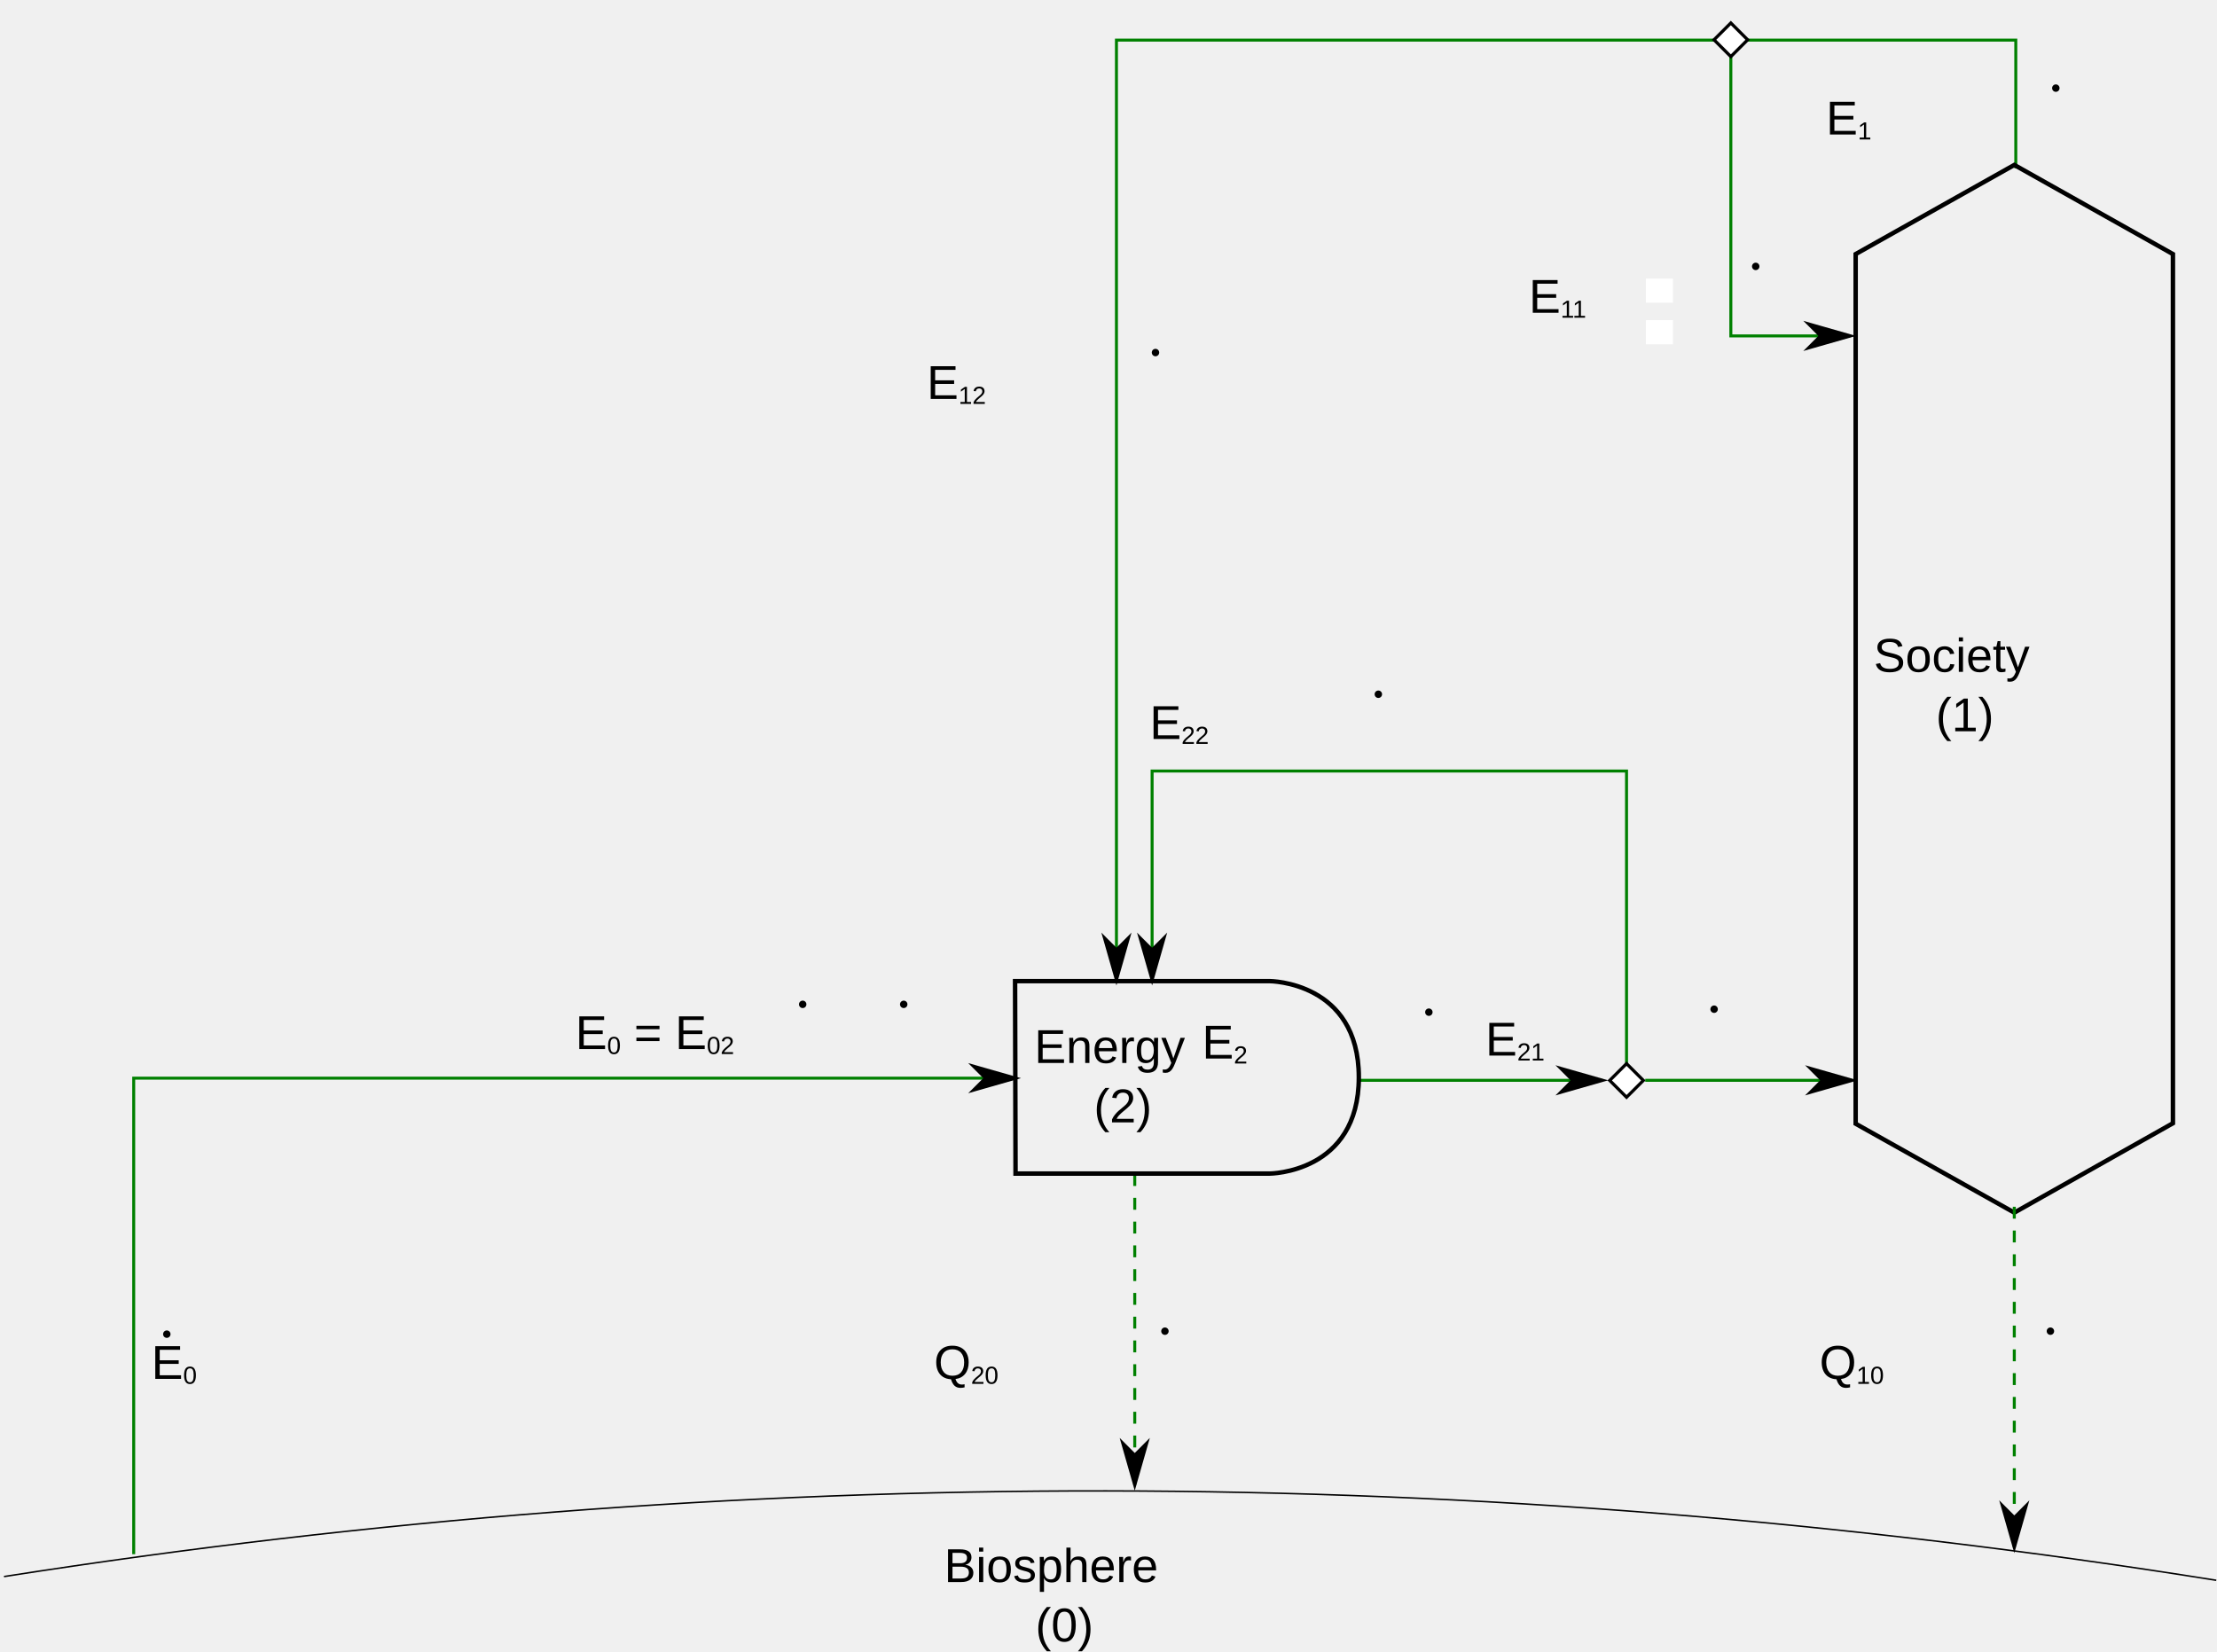
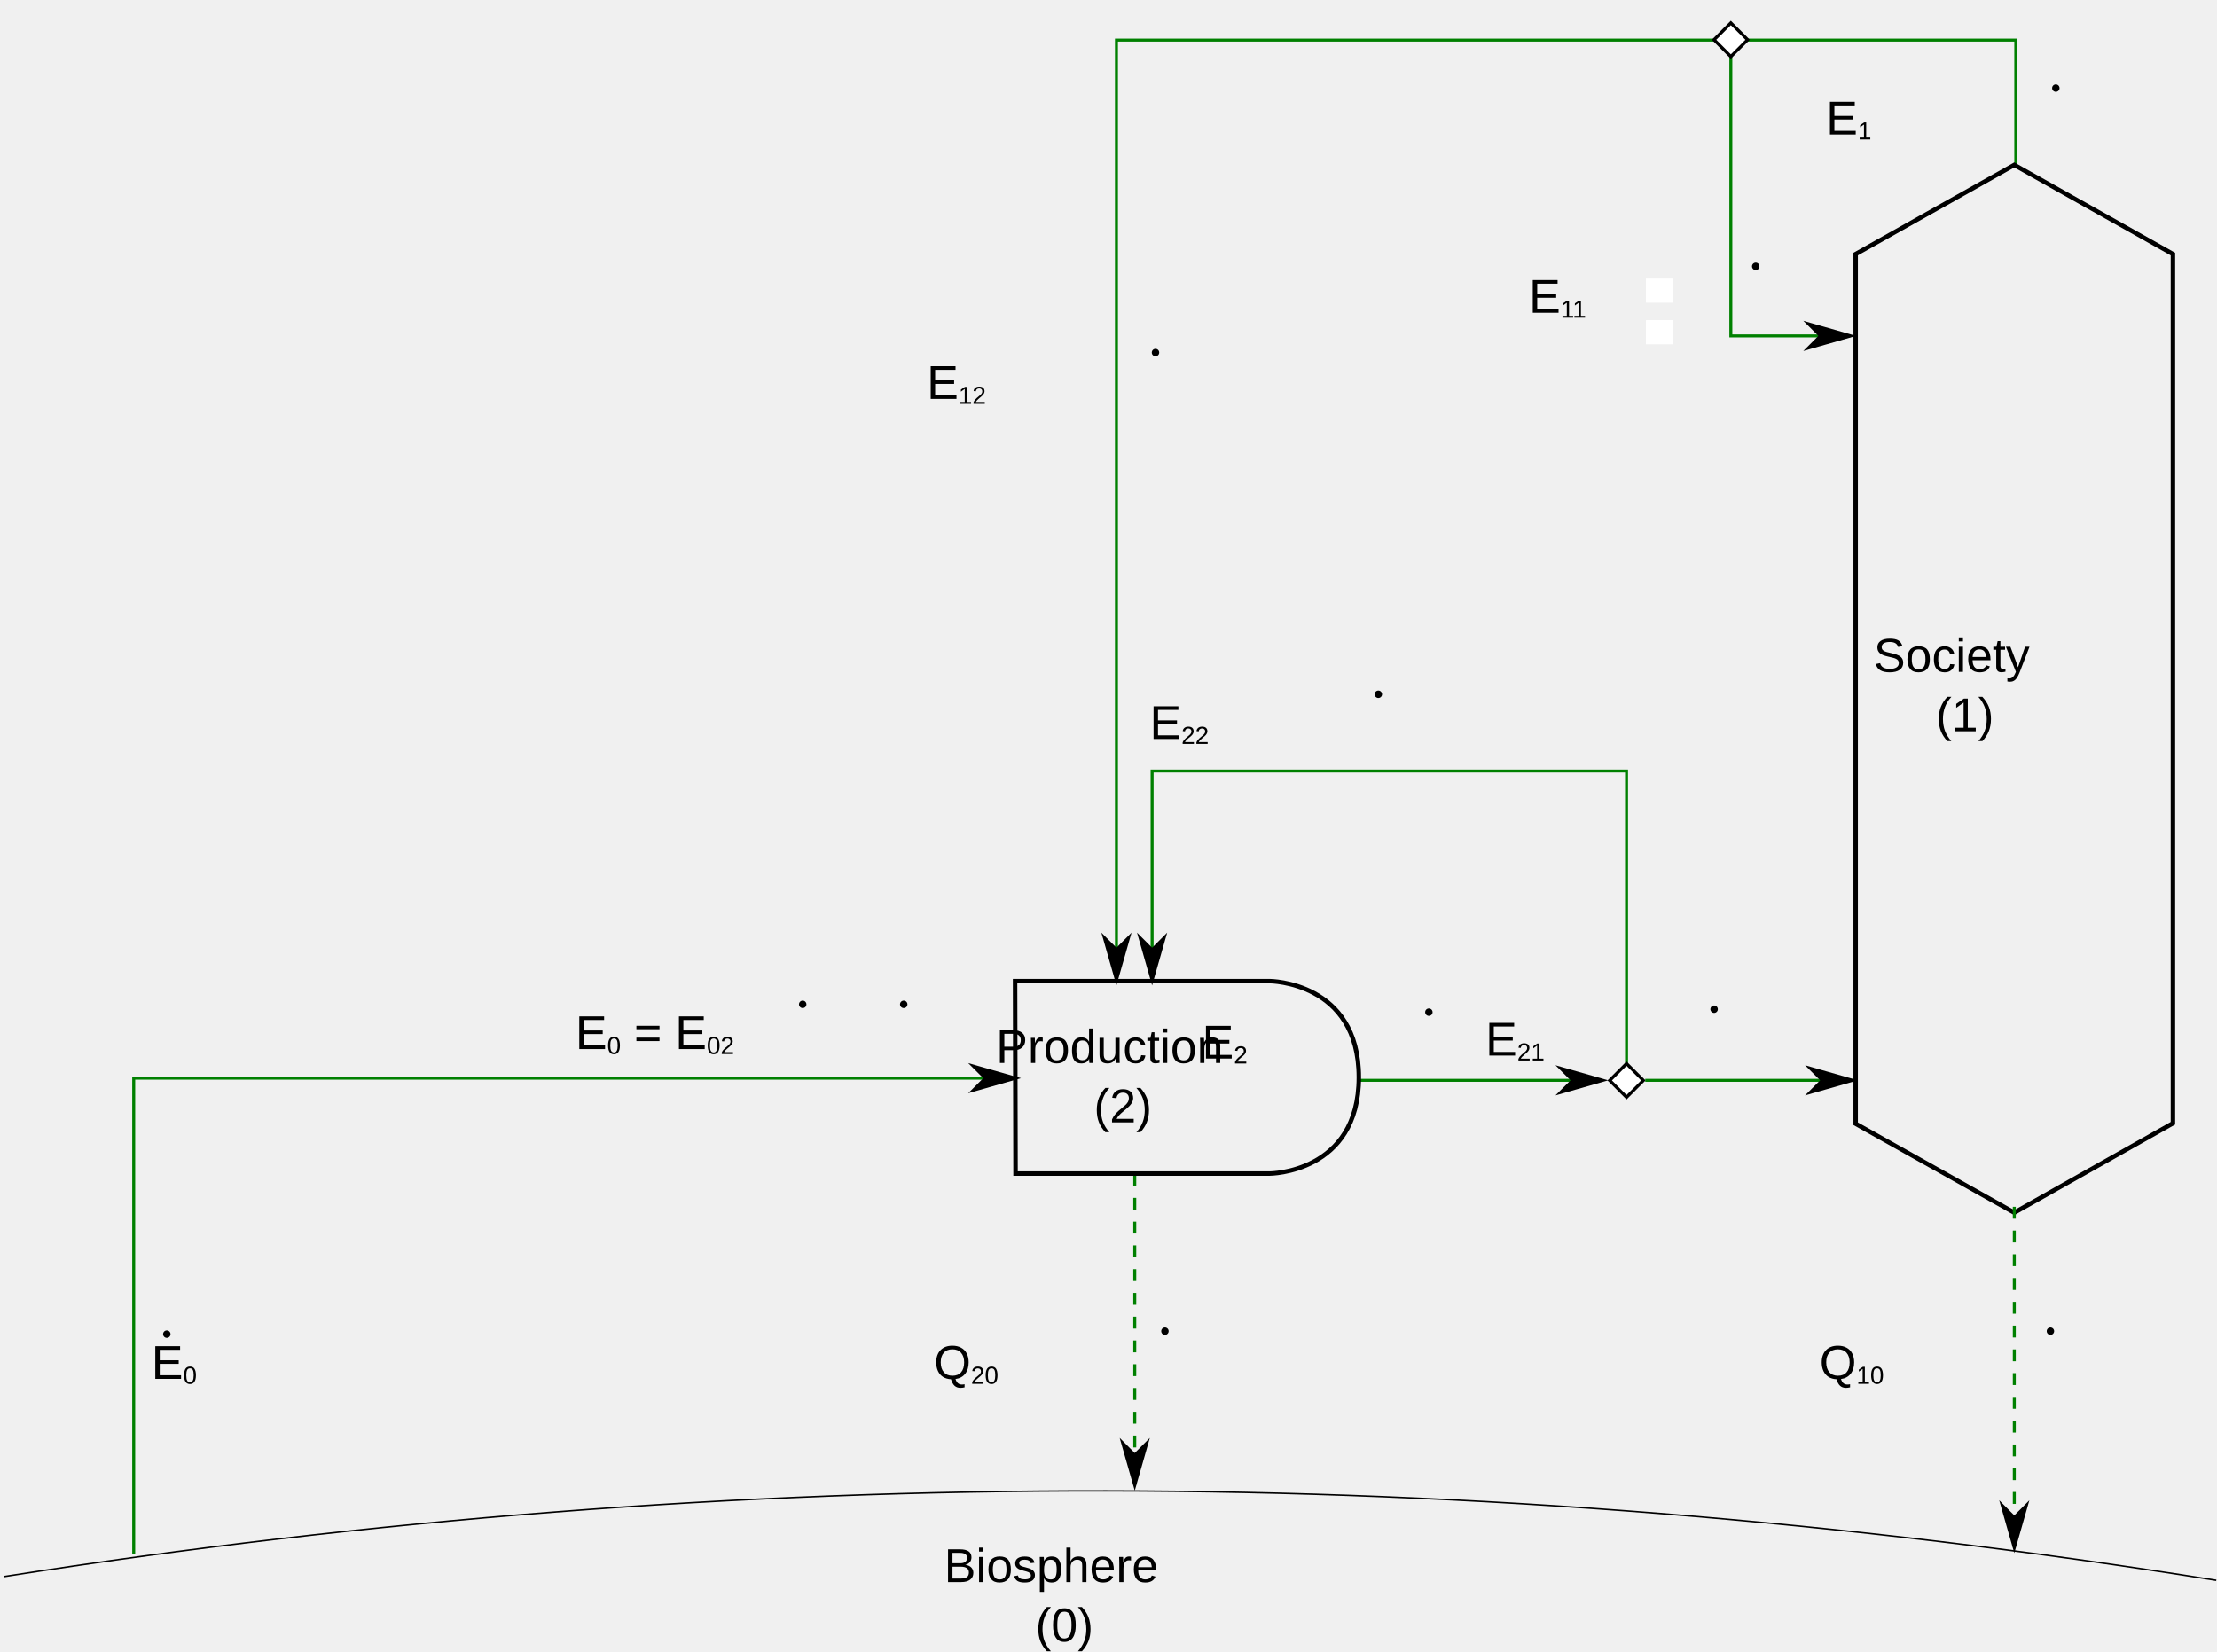
<svg xmlns="http://www.w3.org/2000/svg" version="1.1" width="1492.215" height="1111.64" id="svg2" xml:space="preserve">
  <defs id="defs6">
    <marker orient="auto" refY="0" refX="0" id="Arrow1Lstart" style="overflow:visible">
      <path id="path4143" d="M 0,0 5,-5 -12.5,0 5,5 0,0 z" style="fill-rule:evenodd;stroke:#000000;stroke-width:1pt;marker-start:none" transform="matrix(0.8,0,0,0.8,10,0)" />
    </marker>
    <marker orient="auto" refY="0" refX="0" id="Arrow1Lend" style="overflow:visible">
      <path id="path4132" d="M 0,0 5,-5 -12.5,0 5,5 0,0 z" style="fill-rule:evenodd;stroke:#000000;stroke-width:1pt;marker-start:none" transform="matrix(-0.8,0,0,-0.8,-10,0)" />
    </marker>
    <marker style="overflow:visible" id="InfiniteLineStart" refX="0" refY="0" orient="auto">
      <g id="g4065" transform="translate(-13,0)">
        <circle d="M 3.8,0 C 3.8,0.442 3.442,0.8 3,0.8 2.558,0.8 2.2,0.442 2.2,0 c 0,-0.442 0.358,-0.8 0.8,-0.8 0.442,0 0.8,0.358 0.8,0.8 z" id="circle4067" r="0.8" cy="0" cx="3" />
        <circle d="M 7.3,0 C 7.3,0.442 6.942,0.8 6.5,0.8 6.058,0.8 5.7,0.442 5.7,0 c 0,-0.442 0.358,-0.8 0.8,-0.8 0.442,0 0.8,0.358 0.8,0.8 z" id="circle4069" r="0.8" cy="0" cx="6.5" />
        <circle d="M 10.8,0 C 10.8,0.442 10.442,0.8 10,0.8 9.558,0.8 9.2,0.442 9.2,0 c 0,-0.442 0.358,-0.8 0.8,-0.8 0.442,0 0.8,0.358 0.8,0.8 z" id="circle4071" r="0.8" cy="0" cx="10" />
      </g>
    </marker>
    <marker orient="auto" refY="0" refX="0" id="InfiniteLineStart-3" style="overflow:visible">
      <g transform="translate(-13,0)" id="g4065-9">
        <circle cx="3" cy="0" r="0.8" id="circle4067-9" d="M 3.8,0 C 3.8,0.442 3.442,0.8 3,0.8 2.558,0.8 2.2,0.442 2.2,0 c 0,-0.442 0.358,-0.8 0.8,-0.8 0.442,0 0.8,0.358 0.8,0.8 z" />
        <circle cx="6.5" cy="0" r="0.8" id="circle4069-7" d="M 7.3,0 C 7.3,0.442 6.942,0.8 6.5,0.8 6.058,0.8 5.7,0.442 5.7,0 c 0,-0.442 0.358,-0.8 0.8,-0.8 0.442,0 0.8,0.358 0.8,0.8 z" />
        <circle cx="10" cy="0" r="0.8" id="circle4071-0" d="M 10.8,0 C 10.8,0.442 10.442,0.8 10,0.8 9.558,0.8 9.2,0.442 9.2,0 c 0,-0.442 0.358,-0.8 0.8,-0.8 0.442,0 0.8,0.358 0.8,0.8 z" />
      </g>
    </marker>
    <marker style="overflow:visible" id="Arrow1Lend-0" refX="0" refY="0" orient="auto">
      <path transform="matrix(-0.8,0,0,-0.8,-10,0)" style="fill-rule:evenodd;stroke:#000000;stroke-width:1pt;marker-start:none" d="M 0,0 5,-5 -12.5,0 5,5 0,0 z" id="path4132-2" />
    </marker>
    <marker style="overflow:visible" id="Arrow1Lstart-7" refX="0" refY="0" orient="auto">
      <path transform="matrix(0.8,0,0,0.8,10,0)" style="fill-rule:evenodd;stroke:#000000;stroke-width:1pt;marker-start:none" d="M 0,0 5,-5 -12.5,0 5,5 0,0 z" id="path4143-9" />
    </marker>
    <marker style="overflow:visible" id="EmptyDiamondL" refX="0" refY="0" orient="auto">
      <path transform="scale(0.8,0.8)" style="fill:#ffffff;fill-rule:evenodd;stroke:#000000;stroke-width:1pt;marker-start:none" d="M 0,-7.071 -7.071,0 0,7.071 7.071,0 0,-7.071 z" id="path4169" />
    </marker>
    <marker orient="auto" refY="0" refX="0" id="InfiniteLineStart-0" style="overflow:visible">
      <g transform="translate(-13,0)" id="g4065-5">
        <circle cx="3" cy="0" r="0.8" id="circle4067-6" d="M 3.8,0 C 3.8,0.442 3.442,0.8 3,0.8 2.558,0.8 2.2,0.442 2.2,0 c 0,-0.442 0.358,-0.8 0.8,-0.8 0.442,0 0.8,0.358 0.8,0.8 z" />
        <circle cx="6.5" cy="0" r="0.8" id="circle4069-78" d="M 7.3,0 C 7.3,0.442 6.942,0.8 6.5,0.8 6.058,0.8 5.7,0.442 5.7,0 c 0,-0.442 0.358,-0.8 0.8,-0.8 0.442,0 0.8,0.358 0.8,0.8 z" />
        <circle cx="10" cy="0" r="0.8" id="circle4071-06" d="M 10.8,0 C 10.8,0.442 10.442,0.8 10,0.8 9.558,0.8 9.2,0.442 9.2,0 c 0,-0.442 0.358,-0.8 0.8,-0.8 0.442,0 0.8,0.358 0.8,0.8 z" />
      </g>
    </marker>
    <marker style="overflow:visible" id="Arrow1Lend-7" refX="0" refY="0" orient="auto">
      <path transform="matrix(-0.8,0,0,-0.8,-10,0)" style="fill-rule:evenodd;stroke:#000000;stroke-width:1pt;marker-start:none" d="M 0,0 5,-5 -12.5,0 5,5 0,0 z" id="path4132-0" />
    </marker>
    <marker style="overflow:visible" id="Arrow1Lstart-0" refX="0" refY="0" orient="auto">
      <path transform="matrix(0.8,0,0,0.8,10,0)" style="fill-rule:evenodd;stroke:#000000;stroke-width:1pt;marker-start:none" d="M 0,0 5,-5 -12.5,0 5,5 0,0 z" id="path4143-5" />
    </marker>
  </defs>
  <g transform="matrix(1.25,0,0,-1.25,862.4153,701.1359)" id="g10">
    <g id="g12">
      <path id="path4319" d="m 395.495,470.299 0,69.01 -484.262,0 0,-505.944" style="fill:none;stroke:#008000;stroke-width:1.6;stroke-linecap:butt;stroke-linejoin:miter;stroke-opacity:1;marker-start:none;marker-end:url(#Arrow1Lend)" />
      <path style="fill:none;stroke:#008000;stroke-width:1.6;stroke-linecap:butt;stroke-linejoin:miter;stroke-opacity:1;marker-start:url(#EmptyDiamondL);marker-end:url(#Arrow1Lend)" d="m 185.895,-20.901 0,166.61 -255.462,0 0,-112.344" id="path3112" />
      <path d="m 195.957,-20.841 111.394,0" id="path6395" style="fill:none;stroke:#008000;stroke-width:1.6;stroke-linecap:butt;stroke-linejoin:miter;stroke-miterlimit:4;stroke-opacity:1;stroke-dasharray:none;marker-end:url(#Arrow1Lend-7)" />
      <text transform="scale(1,-1)" id="text4115" y="291.016" x="-91.893" style="font-size:25.6px;font-style:normal;font-variant:normal;font-weight:normal;font-stretch:normal;text-align:center;line-height:125%;letter-spacing:0px;word-spacing:0px;text-anchor:middle;fill:#000000;fill-opacity:1;stroke:none;font-family:Arial;-inkscape-font-specification:Arial" xml:space="preserve">
        <tspan y="291.016" x="-91.893" id="tspan4117">Biosphere</tspan>
        <tspan y="323.016" x="-91.893" id="tspan4119">(0)</tspan>
      </text>
      <text xml:space="preserve" style="font-size:25.6px;font-style:normal;font-variant:normal;font-weight:normal;font-stretch:normal;text-align:end;line-height:125%;letter-spacing:0px;word-spacing:0px;text-anchor:end;fill:#000000;fill-opacity:1;stroke:none;font-family:Arial;-inkscape-font-specification:Arial" x="-180.762" y="4.015" id="text4806" transform="scale(1,-1)">
        <tspan id="tspan4808" x="-180.762" y="4.015">E<tspan style="font-size:52%;baseline-shift:sub" id="tspan3309">0</tspan> = E<tspan style="font-size:52%;baseline-shift:sub" id="tspan4810">02</tspan>
        </tspan>
      </text>
      <path style="fill:#000000;fill-opacity:1;stroke:none" id="path4812" d="m -155.143,250.419 c 0,10.71 -12.093,19.393 -27.012,19.393 -14.918,0 -27.012,-8.682 -27.012,-19.393 0,-10.71 12.093,-19.393 27.012,-19.393 14.918,0 27.012,8.682 27.012,19.393 z" transform="matrix(0.07404241,0,0,-0.1031305,-189.8258,45.89831)" />
      <text xml:space="preserve" style="font-size:25.6px;font-style:normal;font-variant:normal;font-weight:normal;font-stretch:normal;text-align:center;line-height:125%;letter-spacing:0px;word-spacing:0px;text-anchor:middle;fill:#000000;fill-opacity:1;stroke:none;font-family:Arial;-inkscape-font-specification:Arial" x="392.962" y="-199.124" id="text3119" transform="scale(1,-1)">
        <tspan id="tspan3123" x="392.962" y="-199.124">Society</tspan>
        <tspan id="tspan3125" x="392.962" y="-167.124">(1)</tspan>
      </text>
      <path d="m 309.271,-44.212 0,468.3 85.42,48 85.417,-48 0,-468.047 -85.417,-48.125 z" id="path4124" style="fill:none;stroke:#000000;stroke-width:2.4;stroke-linecap:butt;stroke-linejoin:miter;stroke-miterlimit:4;stroke-opacity:1;stroke-dasharray:none" />
      <path d="m 394.689,-88.931 0,-183.394" id="path4841" style="fill:none;stroke:#008000;stroke-width:1.6;stroke-linecap:butt;stroke-linejoin:miter;stroke-miterlimit:4;stroke-opacity:1;stroke-dasharray:6.4, 6.4;stroke-dashoffset:0;marker-end:url(#Arrow1Lend)" />
      <text transform="scale(1,-1)" id="text4843" y="181.615" x="438.294" style="font-size:25.6px;font-style:normal;font-variant:normal;font-weight:normal;font-stretch:normal;text-align:end;line-height:125%;letter-spacing:0px;word-spacing:0px;text-anchor:end;fill:#000000;fill-opacity:1;stroke:none;font-family:Arial;-inkscape-font-specification:Arial" xml:space="preserve">
        <tspan y="181.615" x="438.294" id="tspan4845">Q<tspan id="tspan4847" style="font-size:52%;baseline-shift:sub">10</tspan>
        </tspan>
      </text>
      <path transform="matrix(0.07404241,0,0,-0.1031305,427.6304,-130.1017)" d="m -155.143,250.419 c 0,10.71 -12.093,19.393 -27.012,19.393 -14.918,0 -27.012,-8.682 -27.012,-19.393 0,-10.71 12.093,-19.393 27.012,-19.393 14.918,0 27.012,8.682 27.012,19.393 z" id="path4849" style="fill:#000000;fill-opacity:1;stroke:none" />
      <path style="fill:none;stroke:#008000;stroke-width:1.6;stroke-linecap:butt;stroke-linejoin:miter;stroke-miterlimit:4;stroke-opacity:1;stroke-dasharray:6.4, 6.4;stroke-dashoffset:0;marker-end:url(#Arrow1Lend)" id="path3164" d="m -78.911,-71.331 0,-167.394" />
      <text xml:space="preserve" style="font-size:25.6px;font-style:normal;font-variant:normal;font-weight:normal;font-stretch:normal;text-align:end;line-height:125%;letter-spacing:0px;word-spacing:0px;text-anchor:end;fill:#000000;fill-opacity:1;stroke:none;font-family:Arial;-inkscape-font-specification:Arial" x="-38.506" y="181.615" id="text3166" transform="scale(1,-1)">
        <tspan id="tspan3168" x="-38.506" y="181.615">Q<tspan style="font-size:52%;baseline-shift:sub" id="tspan3170">20</tspan>
        </tspan>
      </text>
      <path style="fill:#000000;fill-opacity:1;stroke:none" id="path3172" d="m -155.143,250.419 c 0,10.71 -12.093,19.393 -27.012,19.393 -14.918,0 -27.012,-8.682 -27.012,-19.393 0,-10.71 12.093,-19.393 27.012,-19.393 14.918,0 27.012,8.682 27.012,19.393 z" transform="matrix(0.07404241,0,0,-0.1031305,-49.16961,-130.1017)" />
      <text xml:space="preserve" style="font-size:40px;font-style:normal;font-weight:normal;line-height:125%;letter-spacing:0px;word-spacing:0px;fill:#000000;fill-opacity:1;stroke:none;font-family:Sans" x="1491.808" y="664.912" id="text3105" transform="matrix(0.8,0,0,-0.8,-637.6017,333.1218)">
        <tspan id="tspan3107" x="1491.808" y="664.912" />
      </text>
      <g id="g10-3" transform="translate(1225.022,-64.78471)">
        <g id="g12-9">
          <text transform="matrix(0.8,0,0,-0.8,-637.6017,333.1218)" id="text3105-3" y="664.912" x="1491.808" style="font-size:40px;font-style:normal;font-weight:normal;line-height:125%;letter-spacing:0px;word-spacing:0px;fill:#000000;fill-opacity:1;stroke:none;font-family:Sans" xml:space="preserve">
            <tspan y="664.912" x="1491.808" id="tspan3107-8" />
          </text>
        </g>
      </g>
      <path style="fill:none;stroke:#008000;stroke-width:1.6;stroke-linecap:butt;stroke-linejoin:miter;stroke-miterlimit:4;stroke-opacity:1;stroke-dasharray:none;marker-end:url(#Arrow1Lend-7)" id="path24" d="m 40.757,-20.841 132.194,0" />
      <g id="g5963" transform="translate(-21.79792,11.2)">
        <path d="m -121.554,21.379 137.1,0 c 0,0 48,-0.209 48,-51.82 -2.6e-4,-51.611 -48,-51.817 -48,-51.817 l -136.847,0 z" id="path14" style="fill:none;stroke:#000000;stroke-width:2.4;stroke-linecap:butt;stroke-linejoin:miter;stroke-miterlimit:4;stroke-opacity:1;stroke-dasharray:none" />
        <text xml:space="preserve" style="font-size:25.6px;font-style:normal;font-variant:normal;font-weight:normal;font-stretch:normal;text-align:center;line-height:125%;letter-spacing:0px;word-spacing:0px;text-anchor:middle;fill:#000000;fill-opacity:1;stroke:none;font-family:Arial;-inkscape-font-specification:Arial" x="-31.504" y="22.689" id="text3085" transform="scale(1,-1)">
-           <tspan id="tspan3089" x="-31.504" y="22.689">Energy</tspan>
+           <tspan id="tspan3089" x="-31.504" y="22.689">Production</tspan>
          <tspan x="-31.504" y="54.689" id="tspan3115">(2)</tspan>
        </text>
      </g>
      <text transform="scale(1,-1)" id="text4981" y="9.113" x="95.607" style="font-size:25.6px;font-style:normal;font-variant:normal;font-weight:normal;font-stretch:normal;text-align:end;line-height:125%;letter-spacing:0px;word-spacing:0px;text-anchor:end;fill:#000000;fill-opacity:1;stroke:none;font-family:Arial;-inkscape-font-specification:Arial" xml:space="preserve">
        <tspan y="9.113" x="95.607" id="tspan4983">E<tspan id="tspan4985" style="font-size:52%;baseline-shift:sub">2</tspan>
        </tspan>
      </text>
      <path transform="matrix(0.07404241,0,0,-0.1031305,92.9436,41.6853)" d="m -155.143,250.419 c 0,10.71 -12.093,19.393 -27.012,19.393 -14.918,0 -27.012,-8.682 -27.012,-19.393 0,-10.71 12.093,-19.393 27.012,-19.393 14.918,0 27.012,8.682 27.012,19.393 z" id="path3125" style="fill:#000000;fill-opacity:1;stroke:none" />
      <text xml:space="preserve" style="font-size:25.6px;font-style:normal;font-variant:normal;font-weight:normal;font-stretch:normal;text-align:end;line-height:125%;letter-spacing:0px;word-spacing:0px;text-anchor:end;fill:#000000;fill-opacity:1;stroke:none;font-family:Arial;-inkscape-font-specification:Arial" x="74.807" y="-162.972" id="text3116" transform="scale(1,-1)">
        <tspan id="tspan3118" x="74.807" y="-162.972">E<tspan style="font-size:52%;baseline-shift:sub" id="tspan3120">22</tspan>
        </tspan>
      </text>
      <path style="fill:#000000;fill-opacity:1;stroke:none" id="path3122" d="m -155.143,250.419 c 0,10.71 -12.093,19.393 -27.012,19.393 -14.918,0 -27.012,-8.682 -27.012,-19.393 0,-10.71 12.093,-19.393 27.012,-19.393 14.918,0 27.012,8.682 27.012,19.393 z" transform="matrix(0.07404241,0,0,-0.1031305,65.74359,212.8853)" />
      <text xml:space="preserve" style="font-size:25.6px;font-style:normal;font-variant:normal;font-weight:normal;font-stretch:normal;text-align:end;line-height:125%;letter-spacing:0px;word-spacing:0px;text-anchor:end;fill:#000000;fill-opacity:1;stroke:none;font-family:Arial;-inkscape-font-specification:Arial" x="255.607" y="7.513" id="text4223" transform="scale(1,-1)">
        <tspan id="tspan4225" x="255.607" y="7.513">E<tspan style="font-size:52%;baseline-shift:sub" id="tspan4227">21</tspan>
        </tspan>
      </text>
      <path style="fill:#000000;fill-opacity:1;stroke:none" id="path4229" d="m -155.143,250.419 c 0,10.71 -12.093,19.393 -27.012,19.393 -14.918,0 -27.012,-8.682 -27.012,-19.393 0,-10.71 12.093,-19.393 27.012,-19.393 14.918,0 27.012,8.682 27.012,19.393 z" transform="matrix(0.07404241,0,0,-0.1031305,246.5436,43.2853)" />
      <path style="fill:none;stroke:#008000;stroke-width:1.6;stroke-linecap:butt;stroke-linejoin:miter;stroke-opacity:1;marker-start:url(#Arrow1Lstart);marker-end:none" d="m -143.275,-19.678 -474.662,0 0,-256.344" id="path4521" />
      <text xml:space="preserve" style="font-size:25.6px;font-style:normal;font-variant:normal;font-weight:normal;font-stretch:normal;text-align:start;line-height:125%;letter-spacing:0px;word-spacing:0px;text-anchor:start;fill:#000000;fill-opacity:1;stroke:none;font-family:Arial;-inkscape-font-specification:Arial" x="-608.407" y="181.615" id="text4523" transform="scale(1,-1)">
        <tspan y="181.615" x="-608.407" id="tspan4525">E<tspan id="tspan4527" style="font-size:52%;text-align:start;text-anchor:start;baseline-shift:sub">0</tspan>
        </tspan>
      </text>
      <path style="fill:#000000;fill-opacity:1;stroke:none" id="path4529" d="m -155.143,250.419 c 0,10.71 -12.093,19.393 -27.012,19.393 -14.918,0 -27.012,-8.682 -27.012,-19.393 0,-10.71 12.093,-19.393 27.012,-19.393 14.918,0 27.012,8.682 27.012,19.393 z" transform="matrix(0.07404241,0,0,-0.1031305,-586.6258,-131.7017)" />
      <text xml:space="preserve" style="font-size:25.6px;font-style:normal;font-variant:normal;font-weight:normal;font-stretch:normal;text-align:end;line-height:125%;letter-spacing:0px;word-spacing:0px;text-anchor:end;fill:#000000;fill-opacity:1;stroke:none;font-family:Arial;-inkscape-font-specification:Arial" x="-45.193" y="-346.087" id="text4623" transform="scale(1,-1)">
        <tspan id="tspan4625" x="-45.193" y="-346.087">E<tspan style="font-size:52%;baseline-shift:sub" id="tspan4627">12</tspan>
        </tspan>
      </text>
-       <path style="fill:#000000;fill-opacity:1;stroke:none" id="path4629" d="m -155.143,250.419 a 27.012,19.393 0 1 1 -54.023,0 27.012,19.393 0 1 1 54.023,0 z" transform="matrix(0.07404241,0,0,-0.1031305,-54.2564,396.8853)" />
+       <path style="fill:#000000;fill-opacity:1;stroke:none" id="path4629" d="m -155.143,250.419 c 0,10.71 -12.093,19.393 -27.012,19.393 -14.918,0 -27.012,-8.682 -27.012,-19.393 0,-10.71 12.093,-19.393 27.012,-19.393 14.918,0 27.012,8.682 27.012,19.393 z" transform="matrix(0.07404241,0,0,-0.1031305,-54.2564,396.8853)" />
      <text xml:space="preserve" style="font-size:25.6px;font-style:normal;font-variant:normal;font-weight:normal;font-stretch:normal;text-align:end;line-height:125%;letter-spacing:0px;word-spacing:0px;text-anchor:end;fill:#000000;fill-opacity:1;stroke:none;font-family:Arial;-inkscape-font-specification:Arial" x="431.607" y="-488.487" id="text4663" transform="scale(1,-1)">
        <tspan id="tspan4665" x="431.607" y="-488.487">E<tspan style="font-size:52%;baseline-shift:sub" id="tspan4667">1</tspan>
        </tspan>
      </text>
      <path style="fill:#000000;fill-opacity:1;stroke:none" id="path4669" d="m -155.143,250.419 c 0,10.71 -12.093,19.393 -27.012,19.393 -14.918,0 -27.012,-8.682 -27.012,-19.393 0,-10.71 12.093,-19.393 27.012,-19.393 14.918,0 27.012,8.682 27.012,19.393 z" transform="matrix(0.07404241,0,0,-0.1031305,430.5436,539.2853)" />
      <rect transform="scale(1,-1)" y="-410.914" x="196.33" height="13.012" width="14.543" id="rect5385" style="fill:#ffffff;fill-opacity:1;stroke:none" />
      <rect style="fill:#ffffff;fill-opacity:1;stroke:none" id="rect5387" width="14.543" height="13.012" x="196.33" y="-388.514" transform="scale(1,-1)" />
      <path style="fill:none;stroke:#000000;stroke-width:0.8px;stroke-linecap:butt;stroke-linejoin:miter;stroke-opacity:1" d="m -687.781,-288.069 c 394.415,61.799 791.458,61.868 1191.221,-2.005" id="path3256" />
      <path id="path3154" d="m 242.058,539.484 0,-159.462 64.344,0" style="fill:none;stroke:#008000;stroke-width:1.6;stroke-linecap:butt;stroke-linejoin:miter;stroke-opacity:1;marker-start:url(#EmptyDiamondL);marker-end:url(#Arrow1Lend)" />
      <text transform="scale(1,-1)" id="text3156" y="-392.487" x="278.007" style="font-size:25.6px;font-style:normal;font-variant:normal;font-weight:normal;font-stretch:normal;text-align:end;line-height:125%;letter-spacing:0px;word-spacing:0px;text-anchor:end;fill:#000000;fill-opacity:1;stroke:none;font-family:Arial;-inkscape-font-specification:Arial" xml:space="preserve">
        <tspan y="-392.487" x="278.007" id="tspan3158">E<tspan id="tspan3160" style="font-size:52%;baseline-shift:sub">11</tspan>
        </tspan>
      </text>
      <path transform="matrix(0.07404241,0,0,-0.1031305,268.9436,443.2853)" d="m -155.143,250.419 c 0,10.71 -12.093,19.393 -27.012,19.393 -14.918,0 -27.012,-8.682 -27.012,-19.393 0,-10.71 12.093,-19.393 27.012,-19.393 14.918,0 27.012,8.682 27.012,19.393 z" id="path3162" style="fill:#000000;fill-opacity:1;stroke:none" />
-       <path transform="matrix(0.07404241,0,0,-0.1031305,-244.2258,45.89831)" d="m -155.143,250.419 a 27.012,19.393 0 1 1 -54.023,0 27.012,19.393 0 1 1 54.023,0 z" id="path3311" style="fill:#000000;fill-opacity:1;stroke:none" />
+       <path transform="matrix(0.07404241,0,0,-0.1031305,-244.2258,45.89831)" d="m -155.143,250.419 c 0,10.71 -12.093,19.393 -27.012,19.393 -14.918,0 -27.012,-8.682 -27.012,-19.393 0,-10.71 12.093,-19.393 27.012,-19.393 14.918,0 27.012,8.682 27.012,19.393 z" id="path3311" style="fill:#000000;fill-opacity:1;stroke:none" />
    </g>
  </g>
</svg>
